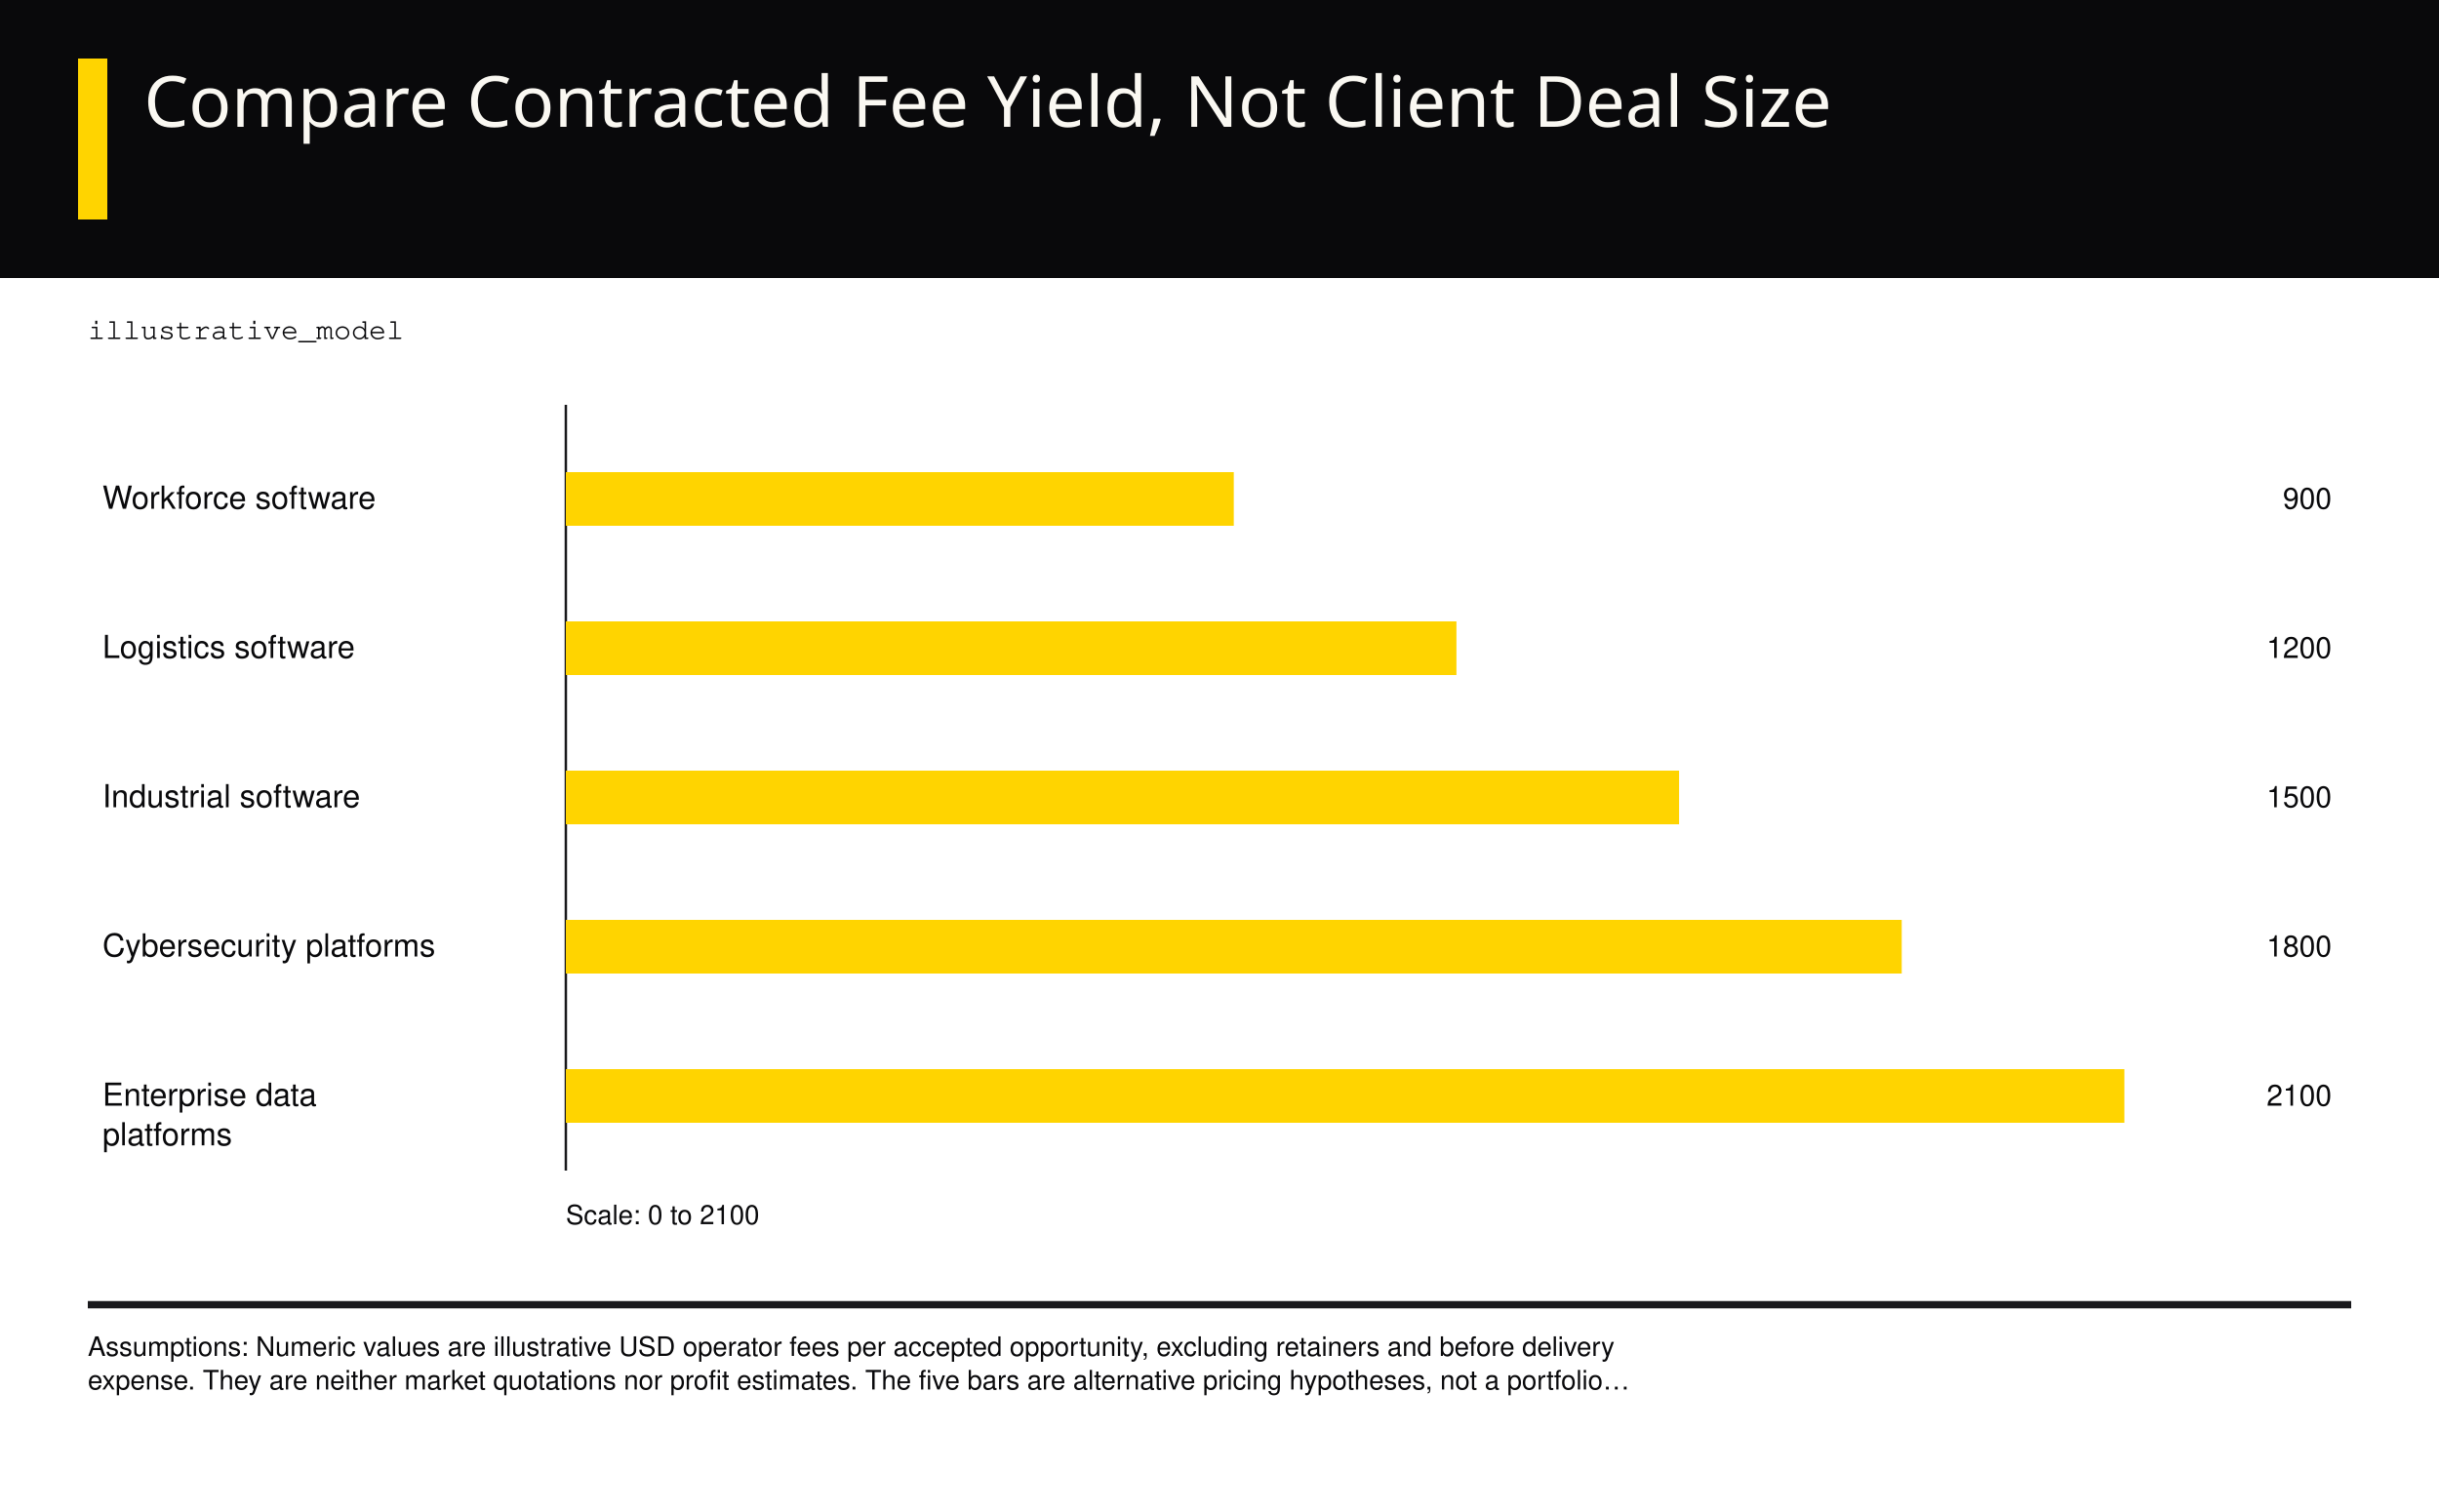
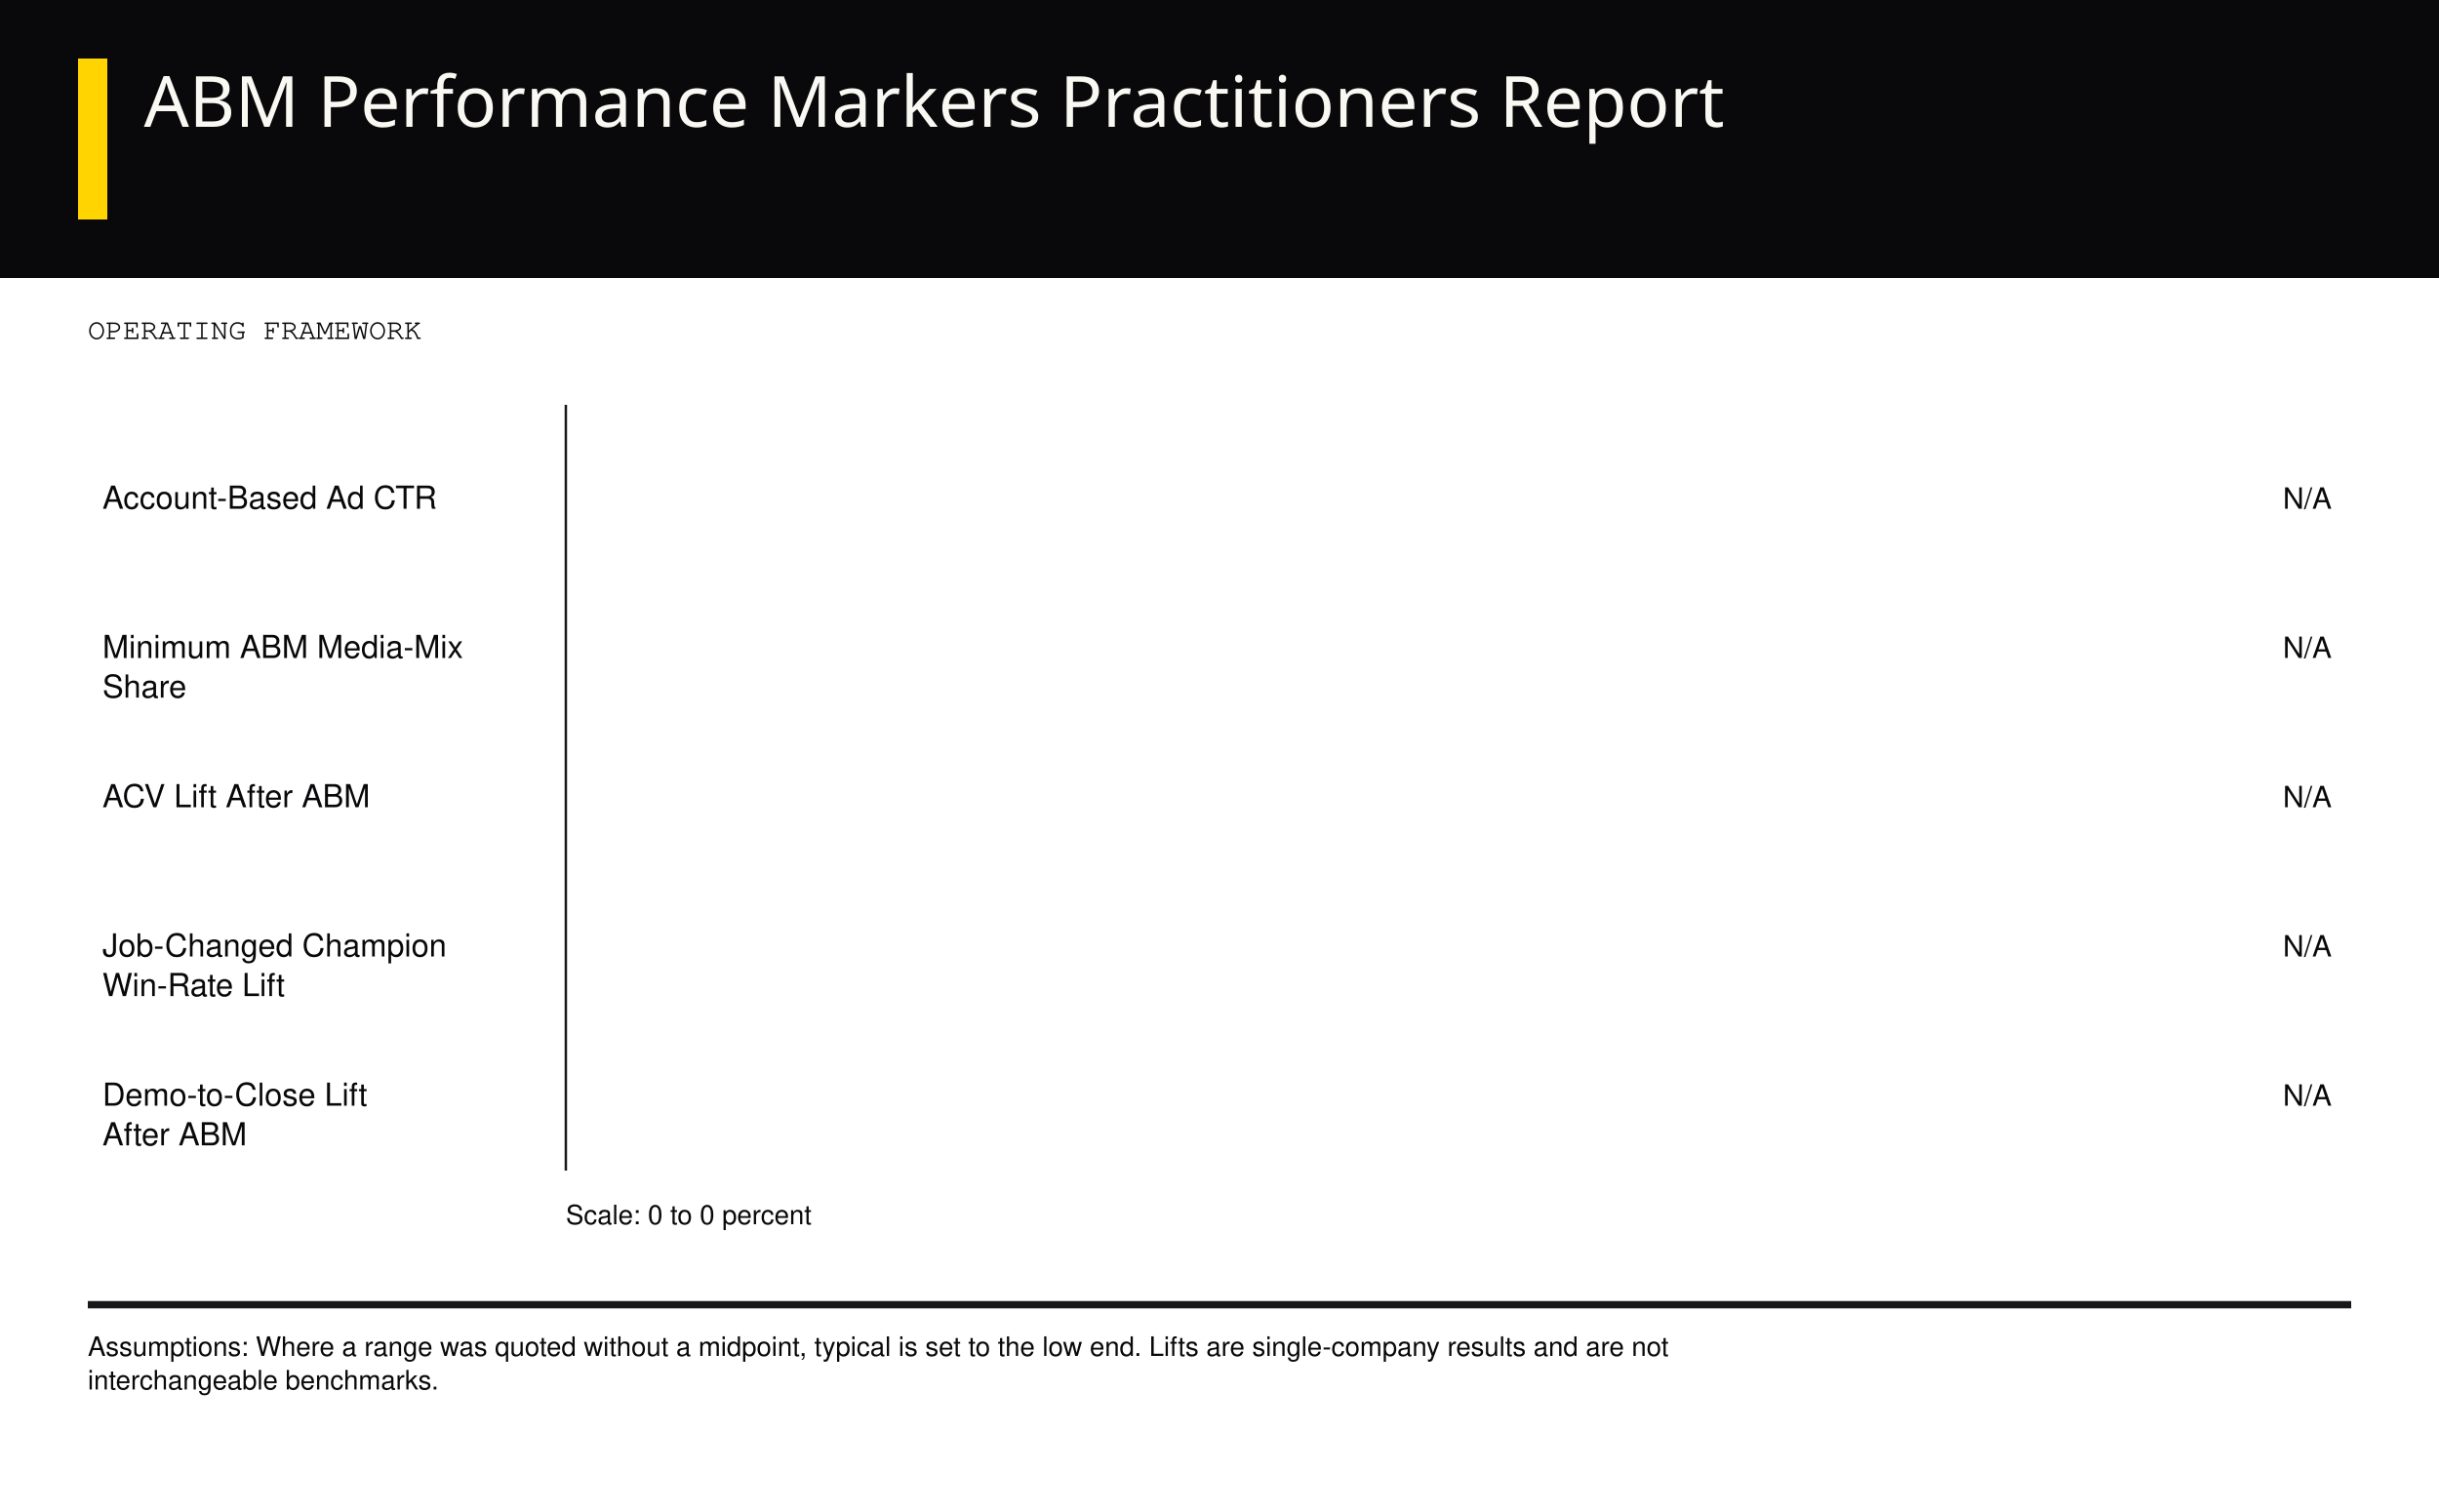
<svg xmlns="http://www.w3.org/2000/svg" viewBox="0 0 1000 620" role="img">
  <rect x="0" y="0" width="1000" height="620" fill="#FFFFFF" stroke="none" stroke-width="1" />
  <rect x="0" y="0" width="1000" height="114" fill="#09090B" stroke="none" stroke-width="1" />
  <rect x="32" y="24" width="12" height="66" fill="#FFD400" stroke="none" stroke-width="1" />
  <text x="59" y="52" font-family="'Arial Narrow', Impact, sans-serif" font-size="29" fill="#FAF8F2" text-anchor="start" style="font-variant-numeric:tabular-nums">
-     <tspan x="59" dy="0">Compare Contracted Fee Yield, Not Client Deal Size</tspan>
+     <tspan x="59" dy="0">ABM Performance Markers Practitioners Report</tspan>
  </text>
  <text x="36" y="139" font-family="Courier, monospace" font-size="12" fill="#09090B" text-anchor="start" style="font-variant-numeric:tabular-nums">
-     <tspan x="36" dy="0">illustrative_model</tspan>
+     <tspan x="36" dy="0">OPERATING FRAMEWORK</tspan>
  </text>
  <line x1="232.0" y1="166" x2="232.0" y2="480" stroke="#18181B" stroke-width="1" />
  <text x="42" y="208.6" font-family="Helvetica, Arial, sans-serif" font-size="13" fill="#09090B" text-anchor="start" style="font-variant-numeric:tabular-nums">
-     <tspan x="42" dy="0">Workforce software</tspan>
+     <tspan x="42" dy="0">Account-Based Ad CTR</tspan>
  </text>
-   <rect x="232.0" y="193.6" width="273.857" height="22" fill="#FFD400" stroke="none" stroke-width="1" />
  <text x="956" y="208.6" font-family="Helvetica, Arial, sans-serif" font-size="12" fill="#09090B" text-anchor="end" style="font-variant-numeric:tabular-nums">
-     <tspan x="956" dy="0">900</tspan>
+     <tspan x="956" dy="0">N/A</tspan>
  </text>
  <text x="42" y="269.8" font-family="Helvetica, Arial, sans-serif" font-size="13" fill="#09090B" text-anchor="start" style="font-variant-numeric:tabular-nums">
-     <tspan x="42" dy="0">Logistics software</tspan>
+     <tspan x="42" dy="0">Minimum ABM Media-Mix</tspan>
+     <tspan x="42" dy="16.25">Share</tspan>
  </text>
-   <rect x="232.0" y="254.8" width="365.143" height="22" fill="#FFD400" stroke="none" stroke-width="1" />
  <text x="956" y="269.8" font-family="Helvetica, Arial, sans-serif" font-size="12" fill="#09090B" text-anchor="end" style="font-variant-numeric:tabular-nums">
-     <tspan x="956" dy="0">1200</tspan>
+     <tspan x="956" dy="0">N/A</tspan>
  </text>
  <text x="42" y="331.0" font-family="Helvetica, Arial, sans-serif" font-size="13" fill="#09090B" text-anchor="start" style="font-variant-numeric:tabular-nums">
-     <tspan x="42" dy="0">Industrial software</tspan>
+     <tspan x="42" dy="0">ACV Lift After ABM</tspan>
  </text>
-   <rect x="232.0" y="316.0" width="456.429" height="22" fill="#FFD400" stroke="none" stroke-width="1" />
  <text x="956" y="331.0" font-family="Helvetica, Arial, sans-serif" font-size="12" fill="#09090B" text-anchor="end" style="font-variant-numeric:tabular-nums">
-     <tspan x="956" dy="0">1500</tspan>
+     <tspan x="956" dy="0">N/A</tspan>
  </text>
  <text x="42" y="392.2" font-family="Helvetica, Arial, sans-serif" font-size="13" fill="#09090B" text-anchor="start" style="font-variant-numeric:tabular-nums">
-     <tspan x="42" dy="0">Cybersecurity platforms</tspan>
+     <tspan x="42" dy="0">Job-Changed Champion</tspan>
+     <tspan x="42" dy="16.25">Win-Rate Lift</tspan>
  </text>
-   <rect x="232.0" y="377.2" width="547.714" height="22" fill="#FFD400" stroke="none" stroke-width="1" />
  <text x="956" y="392.2" font-family="Helvetica, Arial, sans-serif" font-size="12" fill="#09090B" text-anchor="end" style="font-variant-numeric:tabular-nums">
-     <tspan x="956" dy="0">1800</tspan>
+     <tspan x="956" dy="0">N/A</tspan>
  </text>
  <text x="42" y="453.4" font-family="Helvetica, Arial, sans-serif" font-size="13" fill="#09090B" text-anchor="start" style="font-variant-numeric:tabular-nums">
-     <tspan x="42" dy="0">Enterprise data</tspan>
-     <tspan x="42" dy="16.25">platforms</tspan>
+     <tspan x="42" dy="0">Demo-to-Close Lift</tspan>
+     <tspan x="42" dy="16.25">After ABM</tspan>
  </text>
-   <rect x="232.0" y="438.4" width="639.0" height="22" fill="#FFD400" stroke="none" stroke-width="1" />
  <text x="956" y="453.4" font-family="Helvetica, Arial, sans-serif" font-size="12" fill="#09090B" text-anchor="end" style="font-variant-numeric:tabular-nums">
-     <tspan x="956" dy="0">2100</tspan>
+     <tspan x="956" dy="0">N/A</tspan>
  </text>
  <text x="232" y="502" font-family="Helvetica, Arial, sans-serif" font-size="11" fill="#09090B" text-anchor="start" style="font-variant-numeric:tabular-nums">
-     <tspan x="232" dy="0">Scale: 0 to 2100</tspan>
+     <tspan x="232" dy="0">Scale: 0 to 0 percent</tspan>
  </text>
  <line x1="36" y1="535" x2="964" y2="535" stroke="#18181B" stroke-width="3" />
  <text x="36" y="556" font-family="Helvetica, Arial, sans-serif" font-size="11" fill="#09090B" text-anchor="start" style="font-variant-numeric:tabular-nums">
-     <tspan x="36" dy="0">Assumptions: Numeric values are illustrative USD operator fees per accepted opportunity, excluding retainers and before delivery</tspan>
-     <tspan x="36" dy="13.75">expense. They are neither market quotations nor profit estimates. The five bars are alternative pricing hypotheses, not a portfolio…</tspan>
+     <tspan x="36" dy="0">Assumptions: Where a range was quoted without a midpoint, typical is set to the low end. Lifts are single-company results and are not</tspan>
+     <tspan x="36" dy="13.75">interchangeable benchmarks.</tspan>
  </text>
  <text x="36" y="592" font-family="Helvetica, Arial, sans-serif" font-size="10" fill="#09090B" text-anchor="start" style="font-variant-numeric:tabular-nums">
    <tspan x="36" dy="0" />
  </text>
</svg>
